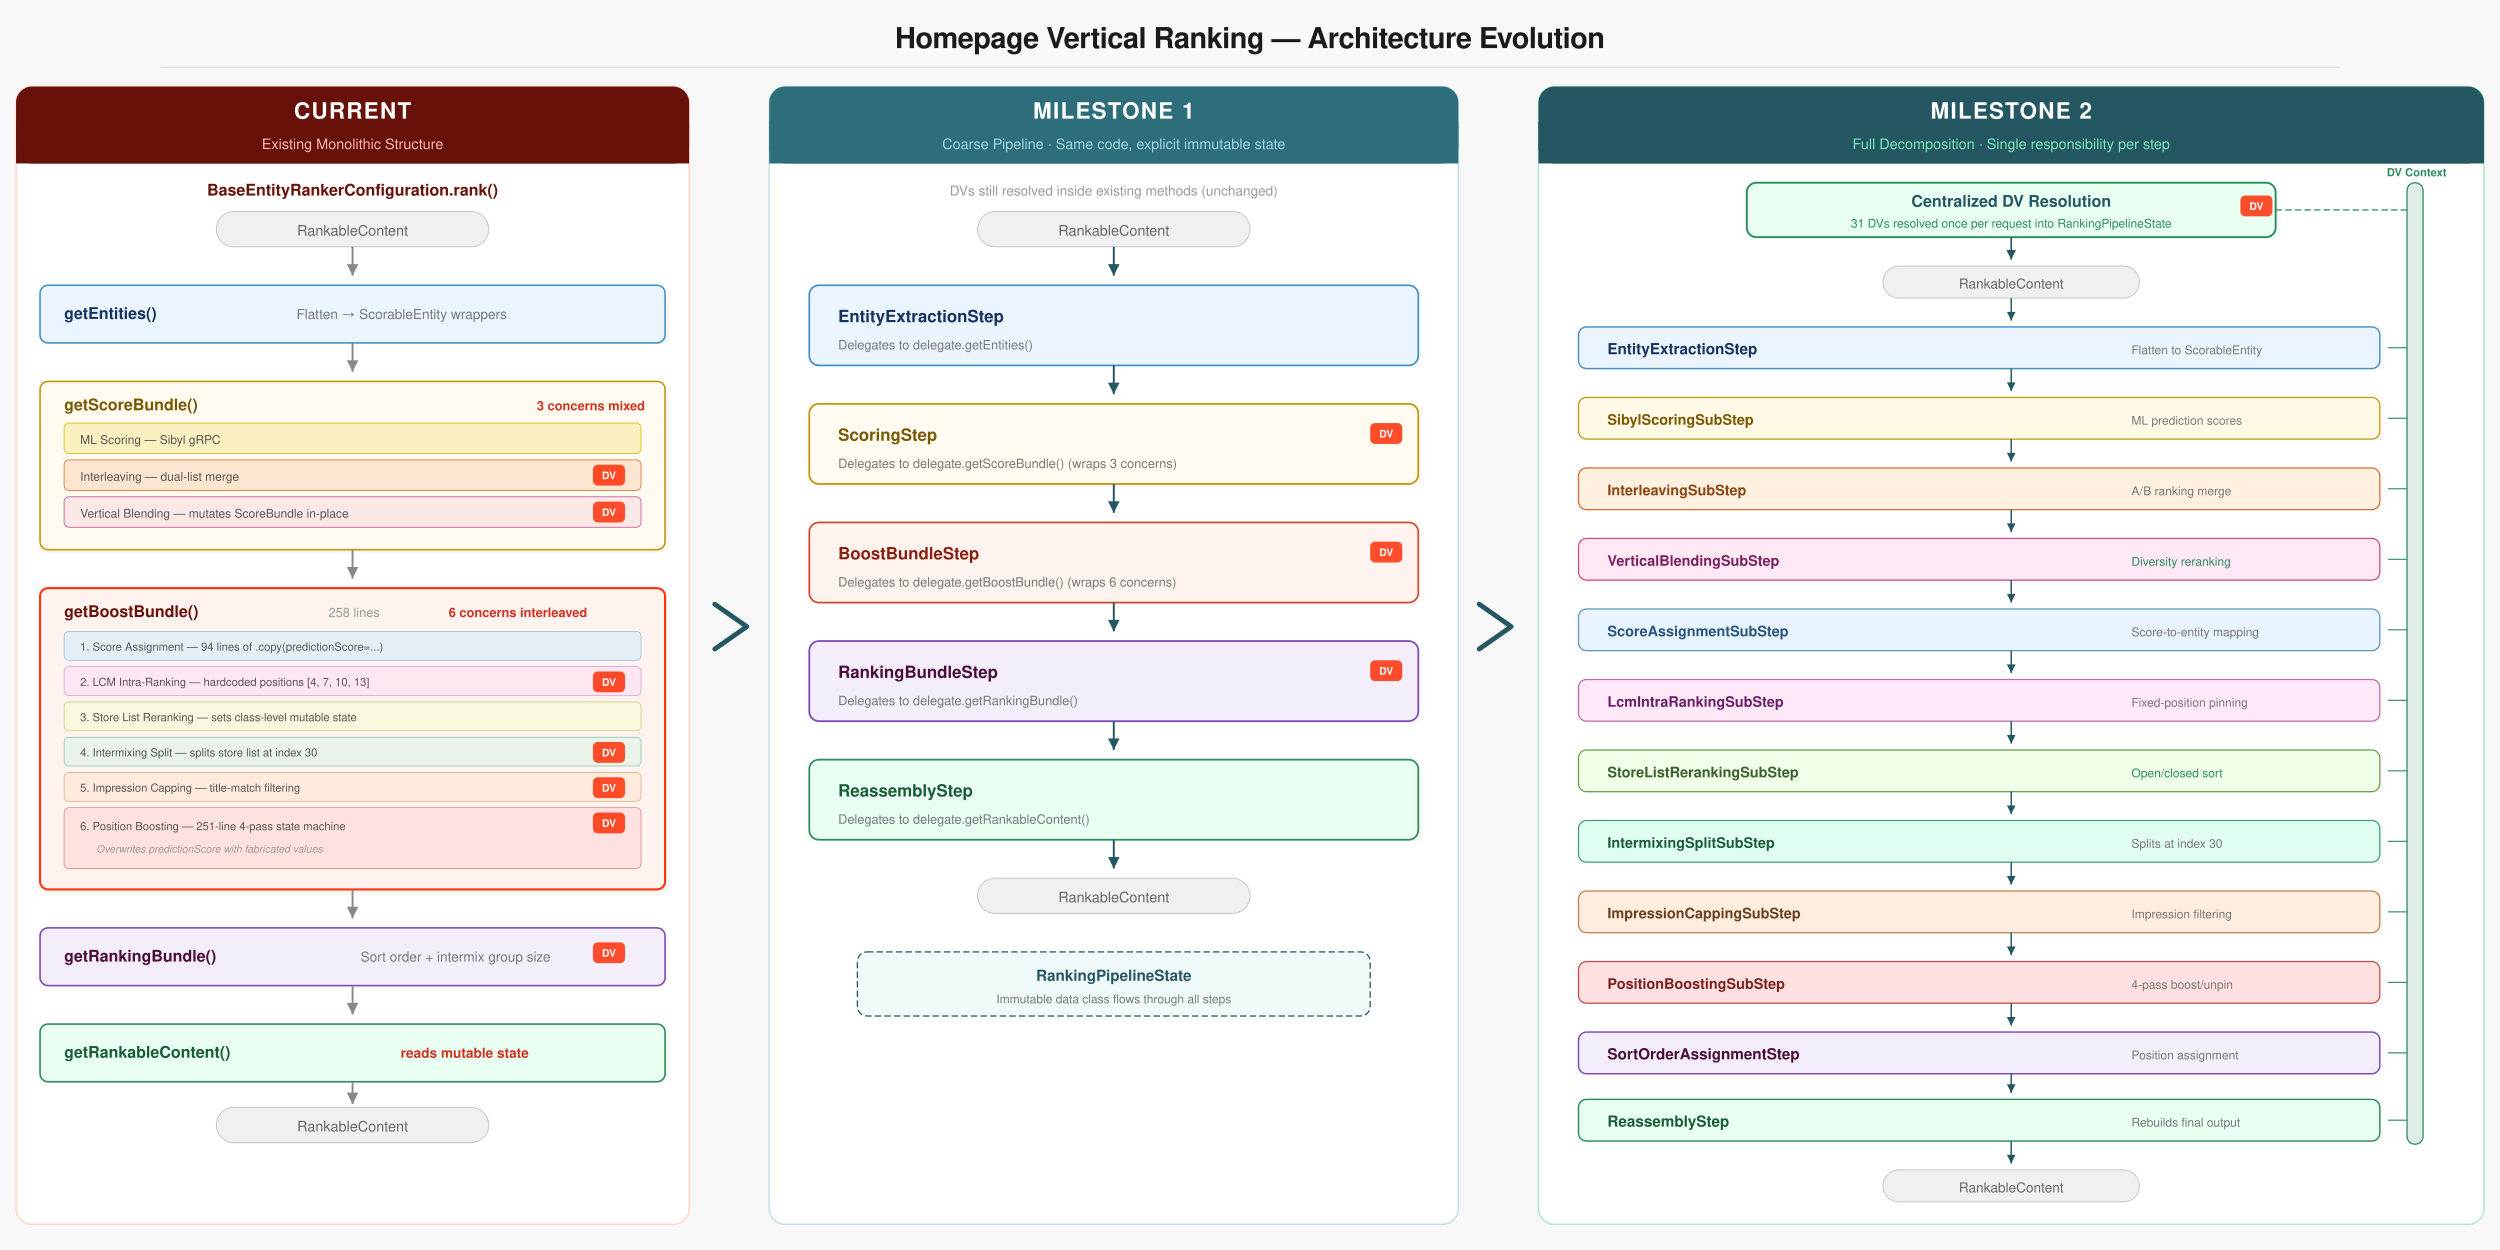
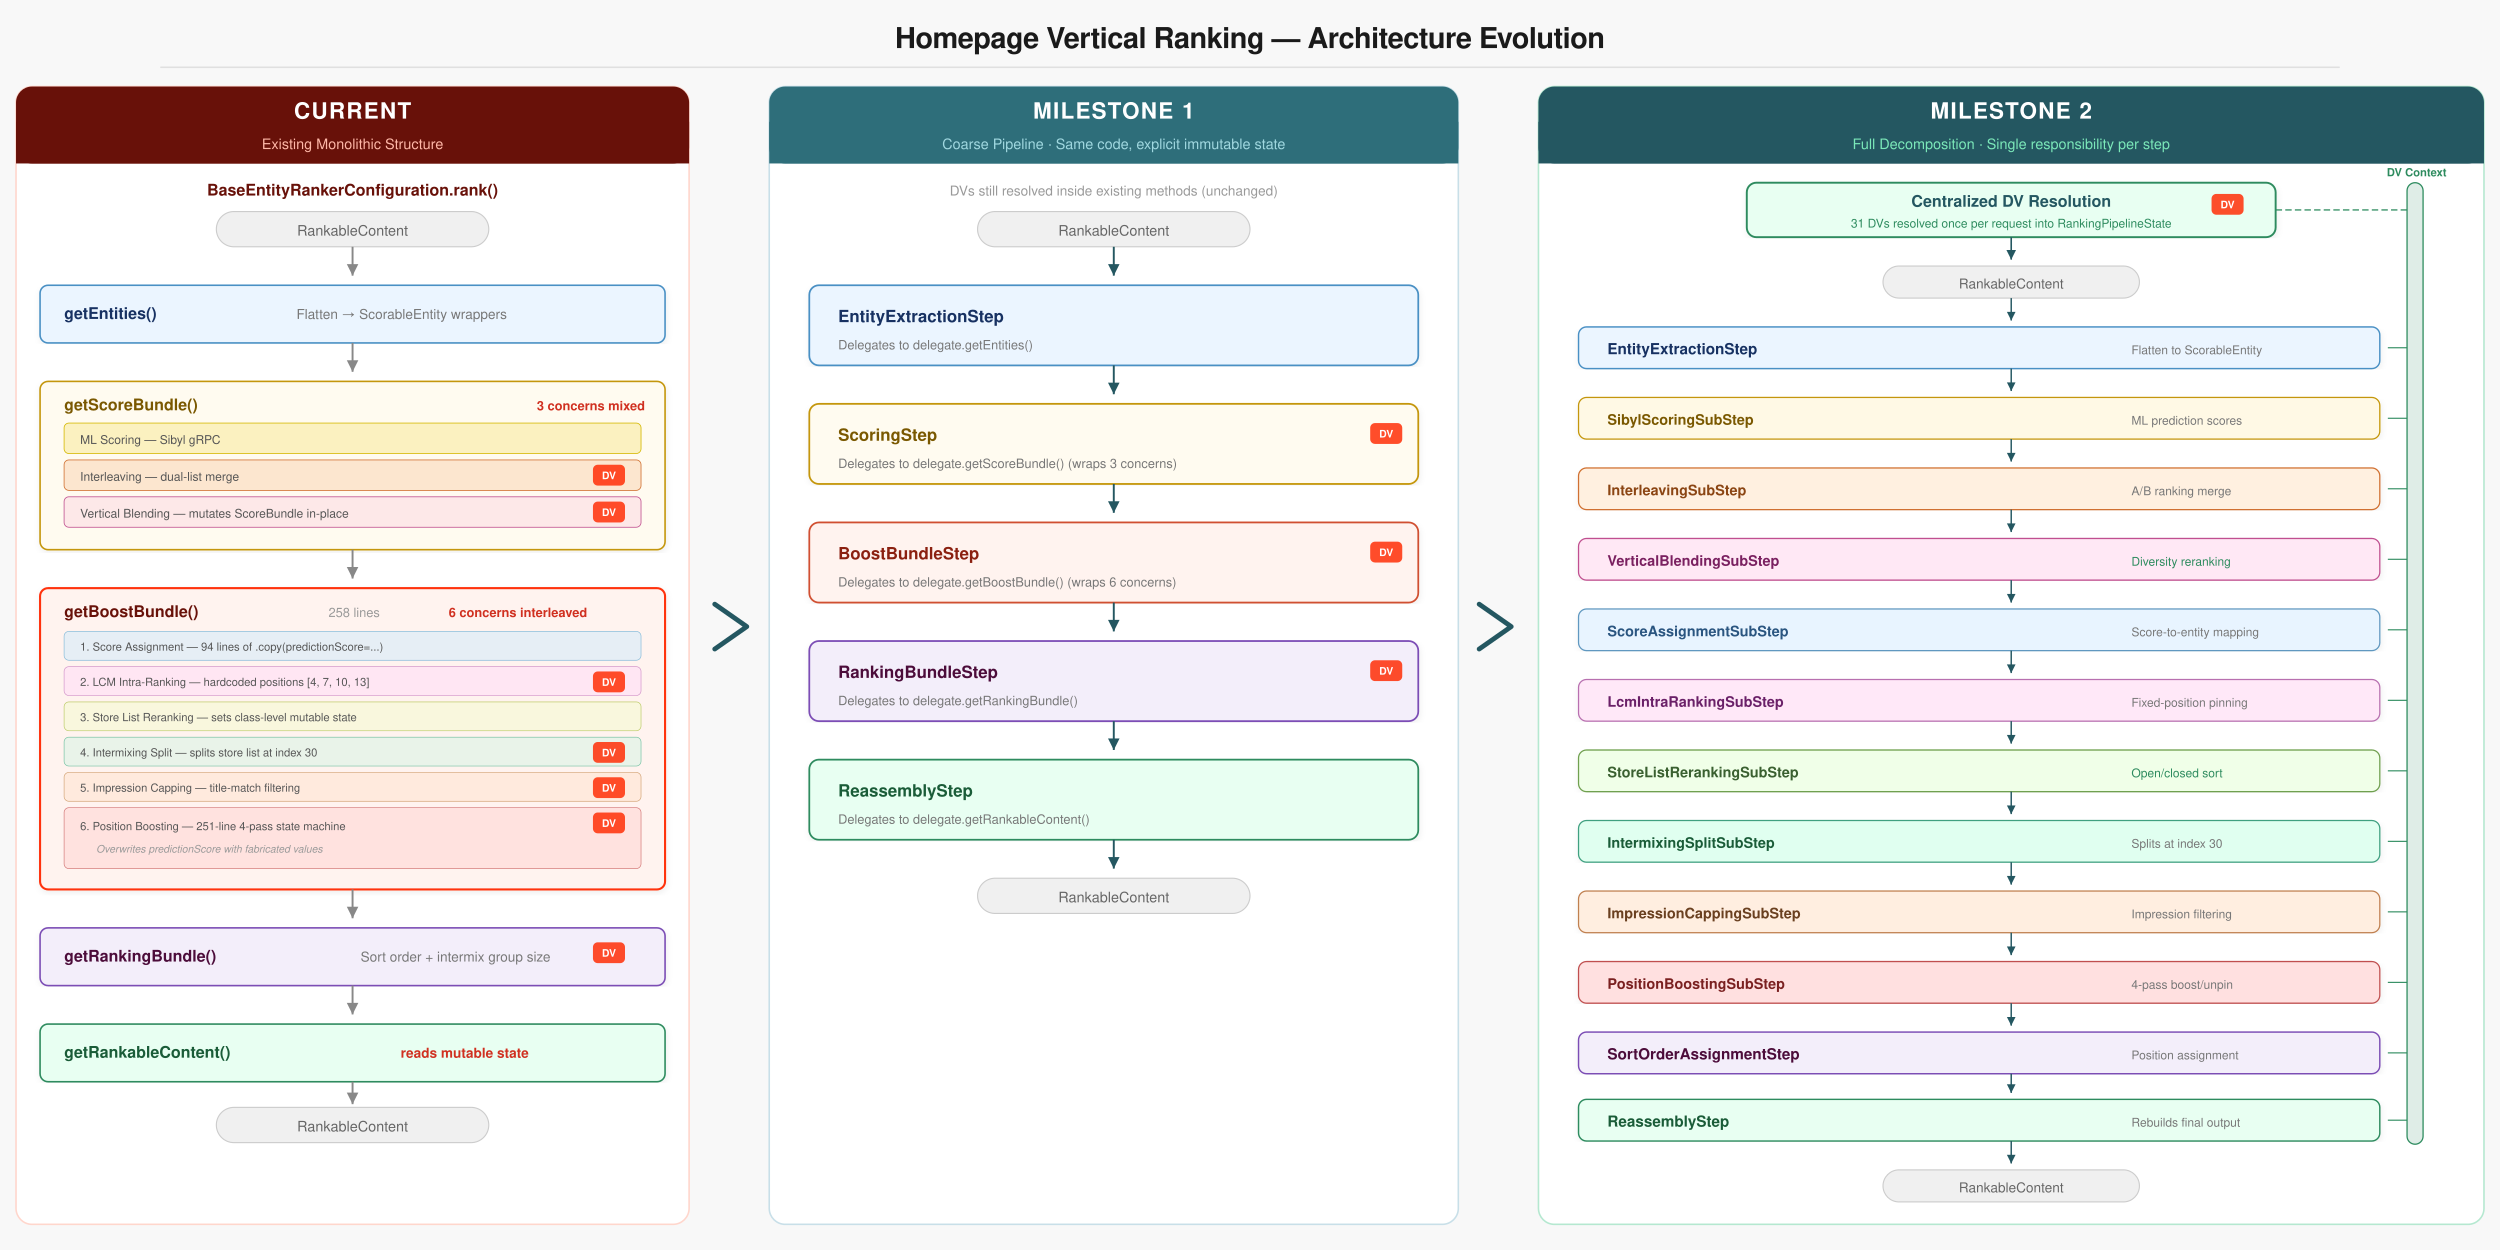
<svg xmlns="http://www.w3.org/2000/svg" viewBox="0 0 1560 780" font-family="-apple-system, system-ui, 'Segoe UI', Helvetica, sans-serif">
  <defs>
    <filter id="sh" x="-2%" y="-2%" width="104%" height="104%">
      <feDropShadow dx="0.5" dy="1.5" stdDeviation="2" flood-opacity="0.07" />
    </filter>
    <marker id="arrow" viewBox="0 0 10 10" refX="10" refY="5" markerWidth="6" markerHeight="6" orient="auto">
      <path d="M 0 0 L 10 5 L 0 10 Z" fill="#888" />
    </marker>
    <marker id="arrowTeal" viewBox="0 0 10 10" refX="10" refY="5" markerWidth="6" markerHeight="6" orient="auto">
      <path d="M 0 0 L 10 5 L 0 10 Z" fill="#245761" />
    </marker>
  </defs>
  <rect width="1560" height="780" fill="#F8F8F8" />
  <text x="780" y="30" text-anchor="middle" font-size="18" font-weight="700" fill="#1A1A1A" letter-spacing="-0.3">Homepage Vertical Ranking — Architecture Evolution</text>
  <line x1="100" y1="42" x2="1460" y2="42" stroke="#E0E0E0" stroke-width="1" />
  <g transform="translate(10, 54)">
    <rect x="0" y="0" width="420" height="710" rx="10" fill="white" stroke="#FFD6CC" stroke-width="1" />
    <rect x="0" y="0" width="420" height="48" rx="10" fill="#681109" />
    <rect x="0" y="22" width="420" height="26" fill="#681109" />
    <text x="210" y="20" text-anchor="middle" font-size="14" font-weight="700" fill="white" letter-spacing="0.8">CURRENT</text>
    <text x="210" y="39" text-anchor="middle" font-size="9" fill="#FFB8A8">Existing Monolithic Structure</text>
    <text x="210" y="68" text-anchor="middle" font-size="10" fill="#681109" font-weight="600">BaseEntityRankerConfiguration.rank()</text>
    <rect x="125" y="78" width="170" height="22" rx="11" fill="#F0F0F0" stroke="#CCC" stroke-width="0.7" />
    <text x="210" y="93" text-anchor="middle" font-size="9" fill="#666">RankableContent</text>
    <line x1="210" y1="100" x2="210" y2="118" stroke="#888" stroke-width="1.2" marker-end="url(#arrow)" />
    <rect x="15" y="124" width="390" height="36" rx="5" fill="#EBF5FF" stroke="#4A90C4" stroke-width="1" filter="url(#sh)" />
    <text x="30" y="145" font-size="10" font-weight="600" fill="#173162">getEntities()</text>
    <text x="175" y="145" font-size="8.5" fill="#777">Flatten → ScorableEntity wrappers</text>
    <line x1="210" y1="160" x2="210" y2="178" stroke="#888" stroke-width="1.2" marker-end="url(#arrow)" />
    <rect x="15" y="184" width="390" height="105" rx="5" fill="#FFFBF0" stroke="#C4960A" stroke-width="1" filter="url(#sh)" />
    <text x="30" y="202" font-size="10" font-weight="600" fill="#7A5800">getScoreBundle()</text>
    <text x="325" y="202" font-size="8" fill="#D03020" font-weight="600">3 concerns mixed</text>
    <rect x="30" y="210" width="360" height="19" rx="3" fill="#F2D531" fill-opacity="0.25" stroke="#D4B800" stroke-width="0.5" />
    <text x="40" y="223" font-size="7.5" fill="#555">ML Scoring — Sibyl gRPC</text>
    <rect x="30" y="233" width="360" height="19" rx="3" fill="#F3944D" fill-opacity="0.2" stroke="#D07030" stroke-width="0.5" />
    <text x="40" y="246" font-size="7.5" fill="#555">Interleaving — dual-list merge</text>
    <rect x="360" y="236" width="20" height="13" rx="3" fill="#FF3008" fill-opacity="0.85" />
    <text x="370" y="245" text-anchor="middle" font-size="6.5" fill="white" font-weight="700">DV</text>
    <rect x="30" y="256" width="360" height="19" rx="3" fill="#F79DCC" fill-opacity="0.2" stroke="#C05090" stroke-width="0.5" />
    <text x="40" y="269" font-size="7.5" fill="#555">Vertical Blending — mutates ScoreBundle in-place</text>
    <rect x="360" y="259" width="20" height="13" rx="3" fill="#FF3008" fill-opacity="0.85" />
    <text x="370" y="268" text-anchor="middle" font-size="6.5" fill="white" font-weight="700">DV</text>
    <line x1="210" y1="289" x2="210" y2="307" stroke="#888" stroke-width="1.2" marker-end="url(#arrow)" />
    <rect x="15" y="313" width="390" height="188" rx="5" fill="#FFF3EF" stroke="#FF3008" stroke-width="1.3" filter="url(#sh)" />
    <text x="30" y="331" font-size="10" font-weight="700" fill="#681109">getBoostBundle()</text>
    <text x="195" y="331" font-size="8" fill="#999">258 lines</text>
    <text x="270" y="331" font-size="8" fill="#D03020" font-weight="700">6 concerns interleaved</text>
    <rect x="30" y="340" width="360" height="18" rx="3" fill="#B8E6FF" fill-opacity="0.35" stroke="#80B8D8" stroke-width="0.4" />
    <text x="40" y="352" font-size="7" fill="#555">1. Score Assignment — 94 lines of .copy(predictionScore=...)</text>
    <rect x="30" y="362" width="360" height="18" rx="3" fill="#FFC4FC" fill-opacity="0.3" stroke="#D090C8" stroke-width="0.4" />
    <text x="40" y="374" font-size="7" fill="#555">2. LCM Intra-Ranking — hardcoded positions [4, 7, 10, 13]</text>
    <rect x="360" y="365" width="20" height="13" rx="3" fill="#FF3008" fill-opacity="0.85" />
    <text x="370" y="374" text-anchor="middle" font-size="6.5" fill="white" font-weight="700">DV</text>
    <rect x="30" y="384" width="360" height="18" rx="3" fill="#EEFFBB" fill-opacity="0.35" stroke="#B8C860" stroke-width="0.4" />
    <text x="40" y="396" font-size="7" fill="#555">3. Store List Reranking — sets class-level mutable state</text>
    <rect x="30" y="406" width="360" height="18" rx="3" fill="#B5F0D8" fill-opacity="0.3" stroke="#70C0A0" stroke-width="0.4" />
    <text x="40" y="418" font-size="7" fill="#555">4. Intermixing Split — splits store list at index 30</text>
    <rect x="360" y="409" width="20" height="13" rx="3" fill="#FF3008" fill-opacity="0.85" />
    <text x="370" y="418" text-anchor="middle" font-size="6.5" fill="white" font-weight="700">DV</text>
    <rect x="30" y="428" width="360" height="18" rx="3" fill="#FFD4B0" fill-opacity="0.3" stroke="#D0A070" stroke-width="0.4" />
    <text x="40" y="440" font-size="7" fill="#555">5. Impression Capping — title-match filtering</text>
    <rect x="360" y="431" width="20" height="13" rx="3" fill="#FF3008" fill-opacity="0.85" />
    <text x="370" y="440" text-anchor="middle" font-size="6.5" fill="white" font-weight="700">DV</text>
    <rect x="30" y="450" width="360" height="38" rx="3" fill="#FFB0B0" fill-opacity="0.25" stroke="#D07070" stroke-width="0.4" />
    <text x="40" y="464" font-size="7" fill="#555">6. Position Boosting — 251-line 4-pass state machine</text>
    <text x="50" y="478" font-size="6.5" fill="#999" font-style="italic">Overwrites predictionScore with fabricated values</text>
    <rect x="360" y="453" width="20" height="13" rx="3" fill="#FF3008" fill-opacity="0.85" />
    <text x="370" y="462" text-anchor="middle" font-size="6.5" fill="white" font-weight="700">DV</text>
    <line x1="210" y1="501" x2="210" y2="519" stroke="#888" stroke-width="1.2" marker-end="url(#arrow)" />
    <rect x="15" y="525" width="390" height="36" rx="5" fill="#F3EEFA" stroke="#7B4DB5" stroke-width="1" filter="url(#sh)" />
    <text x="30" y="546" font-size="10" font-weight="600" fill="#4c0c3a">getRankingBundle()</text>
    <text x="215" y="546" font-size="8.5" fill="#777">Sort order + intermix group size</text>
    <rect x="360" y="534" width="20" height="13" rx="3" fill="#FF3008" fill-opacity="0.85" />
    <text x="370" y="543" text-anchor="middle" font-size="6.5" fill="white" font-weight="700">DV</text>
    <line x1="210" y1="561" x2="210" y2="579" stroke="#888" stroke-width="1.2" marker-end="url(#arrow)" />
    <rect x="15" y="585" width="390" height="36" rx="5" fill="#E8FFF2" stroke="#2D8B5E" stroke-width="1" filter="url(#sh)" />
    <text x="30" y="606" font-size="10" font-weight="600" fill="#1A5C38">getRankableContent()</text>
    <text x="240" y="606" font-size="8.5" fill="#D03020" font-weight="600">reads mutable state</text>
    <line x1="210" y1="621" x2="210" y2="635" stroke="#888" stroke-width="1.2" marker-end="url(#arrow)" />
    <rect x="125" y="637" width="170" height="22" rx="11" fill="#F0F0F0" stroke="#CCC" stroke-width="0.7" />
    <text x="210" y="652" text-anchor="middle" font-size="9" fill="#666">RankableContent</text>
  </g>
  <g transform="translate(440, 375)">
    <path d="M 6 2 L 26 16 L 6 30" fill="none" stroke="#245761" stroke-width="3" stroke-linecap="round" stroke-linejoin="round" />
  </g>
  <g transform="translate(480, 54)">
    <rect x="0" y="0" width="430" height="710" rx="10" fill="white" stroke="#C8DFE8" stroke-width="1" />
    <rect x="0" y="0" width="430" height="48" rx="10" fill="#2E6E7A" />
    <rect x="0" y="22" width="430" height="26" fill="#2E6E7A" />
    <text x="215" y="20" text-anchor="middle" font-size="14" font-weight="700" fill="white" letter-spacing="0.8">MILESTONE 1</text>
    <text x="215" y="39" text-anchor="middle" font-size="9" fill="#A0D8E0">Coarse Pipeline · Same code, explicit immutable state</text>
    <text x="215" y="68" text-anchor="middle" font-size="8.5" fill="#999">DVs still resolved inside existing methods (unchanged)</text>
    <rect x="130" y="78" width="170" height="22" rx="11" fill="#F0F0F0" stroke="#CCC" stroke-width="0.7" />
    <text x="215" y="93" text-anchor="middle" font-size="9" fill="#666">RankableContent</text>
    <line x1="215" y1="100" x2="215" y2="118" stroke="#245761" stroke-width="1.2" marker-end="url(#arrowTeal)" />
    <rect x="25" y="124" width="380" height="50" rx="6" fill="#EBF5FF" stroke="#4A90C4" stroke-width="1.1" filter="url(#sh)" />
    <text x="43" y="147" font-size="10.5" font-weight="600" fill="#173162">EntityExtractionStep</text>
    <text x="43" y="164" font-size="8" fill="#777">Delegates to delegate.getEntities()</text>
    <line x1="215" y1="174" x2="215" y2="192" stroke="#245761" stroke-width="1.2" marker-end="url(#arrowTeal)" />
    <rect x="25" y="198" width="380" height="50" rx="6" fill="#FFFBF0" stroke="#C4960A" stroke-width="1.1" filter="url(#sh)" />
    <text x="43" y="221" font-size="10.5" font-weight="600" fill="#7A5800">ScoringStep</text>
    <text x="43" y="238" font-size="8" fill="#777">Delegates to delegate.getScoreBundle() (wraps 3 concerns)</text>
    <rect x="375" y="210" width="20" height="13" rx="3" fill="#FF3008" fill-opacity="0.85" />
    <text x="385" y="219" text-anchor="middle" font-size="6.5" fill="white" font-weight="700">DV</text>
    <line x1="215" y1="248" x2="215" y2="266" stroke="#245761" stroke-width="1.2" marker-end="url(#arrowTeal)" />
    <rect x="25" y="272" width="380" height="50" rx="6" fill="#FFF3EF" stroke="#D05030" stroke-width="1.1" filter="url(#sh)" />
    <text x="43" y="295" font-size="10.5" font-weight="600" fill="#8B2010">BoostBundleStep</text>
    <text x="43" y="312" font-size="8" fill="#777">Delegates to delegate.getBoostBundle() (wraps 6 concerns)</text>
    <rect x="375" y="284" width="20" height="13" rx="3" fill="#FF3008" fill-opacity="0.85" />
    <text x="385" y="293" text-anchor="middle" font-size="6.5" fill="white" font-weight="700">DV</text>
    <line x1="215" y1="322" x2="215" y2="340" stroke="#245761" stroke-width="1.2" marker-end="url(#arrowTeal)" />
    <rect x="25" y="346" width="380" height="50" rx="6" fill="#F3EEFA" stroke="#7B4DB5" stroke-width="1.1" filter="url(#sh)" />
    <text x="43" y="369" font-size="10.5" font-weight="600" fill="#4c0c3a">RankingBundleStep</text>
    <text x="43" y="386" font-size="8" fill="#777">Delegates to delegate.getRankingBundle()</text>
    <rect x="375" y="358" width="20" height="13" rx="3" fill="#FF3008" fill-opacity="0.85" />
    <text x="385" y="367" text-anchor="middle" font-size="6.5" fill="white" font-weight="700">DV</text>
    <line x1="215" y1="396" x2="215" y2="414" stroke="#245761" stroke-width="1.2" marker-end="url(#arrowTeal)" />
    <rect x="25" y="420" width="380" height="50" rx="6" fill="#E8FFF2" stroke="#2D8B5E" stroke-width="1.1" filter="url(#sh)" />
    <text x="43" y="443" font-size="10.5" font-weight="600" fill="#1A5C38">ReassemblyStep</text>
    <text x="43" y="460" font-size="8" fill="#777">Delegates to delegate.getRankableContent()</text>
    <line x1="215" y1="470" x2="215" y2="488" stroke="#245761" stroke-width="1.2" marker-end="url(#arrowTeal)" />
    <rect x="130" y="494" width="170" height="22" rx="11" fill="#F0F0F0" stroke="#CCC" stroke-width="0.7" />
    <text x="215" y="509" text-anchor="middle" font-size="9" fill="#666">RankableContent</text>
-     <rect x="55" y="540" width="320" height="40" rx="6" fill="#F0FAFA" stroke="#245761" stroke-width="0.8" stroke-dasharray="4,2" />
-     <text x="215" y="558" text-anchor="middle" font-size="9.5" font-weight="600" fill="#245761">RankingPipelineState</text>
-     <text x="215" y="572" text-anchor="middle" font-size="7.5" fill="#777">Immutable data class flows through all steps</text>
  </g>
  <g transform="translate(917, 375)">
    <path d="M 6 2 L 26 16 L 6 30" fill="none" stroke="#245761" stroke-width="3" stroke-linecap="round" stroke-linejoin="round" />
  </g>
  <g transform="translate(960, 54)">
    <rect x="0" y="0" width="590" height="710" rx="10" fill="white" stroke="#B5E8D0" stroke-width="1" />
    <rect x="0" y="0" width="590" height="48" rx="10" fill="#245761" />
    <rect x="0" y="22" width="590" height="26" fill="#245761" />
    <text x="295" y="20" text-anchor="middle" font-size="14" font-weight="700" fill="white" letter-spacing="0.8">MILESTONE 2</text>
    <text x="295" y="39" text-anchor="middle" font-size="9" fill="#7BE8B9">Full Decomposition · Single responsibility per step</text>
    <rect x="130" y="60" width="330" height="34" rx="6" fill="#E8FFF2" stroke="#2D8B5E" stroke-width="1.2" filter="url(#sh)" />
    <text x="295" y="75" text-anchor="middle" font-size="10" font-weight="700" fill="#245761">Centralized DV Resolution</text>
    <text x="295" y="88" text-anchor="middle" font-size="7.5" fill="#2D8B5E">31 DVs resolved once per request into RankingPipelineState</text>
-     <rect x="438" y="68" width="20" height="13" rx="3" fill="#FF3008" fill-opacity="0.85" />
-     <text x="448" y="77" text-anchor="middle" font-size="6.5" fill="white" font-weight="700">DV</text>
+     <rect x="420" y="67" width="20" height="13" rx="3" fill="#FF3008" fill-opacity="0.85" />
+     <text x="430" y="76" text-anchor="middle" font-size="6.5" fill="white" font-weight="700">DV</text>
    <text x="548" y="56" text-anchor="middle" font-size="7" fill="#2D8B5E" font-weight="600">DV Context</text>
    <rect x="542" y="60" width="10" height="600" rx="5" fill="#2D8B5E" fill-opacity="0.15" stroke="#2D8B5E" stroke-width="0.8" />
    <line x1="460" y1="77" x2="542" y2="77" stroke="#2D8B5E" stroke-width="0.8" stroke-dasharray="4,2" />
    <line x1="295" y1="94" x2="295" y2="108" stroke="#245761" stroke-width="1" marker-end="url(#arrowTeal)" />
    <rect x="215" y="112" width="160" height="20" rx="10" fill="#F0F0F0" stroke="#CCC" stroke-width="0.7" />
    <text x="295" y="126" text-anchor="middle" font-size="8.5" fill="#666">RankableContent</text>
    <line x1="295" y1="132" x2="295" y2="146" stroke="#245761" stroke-width="0.9" marker-end="url(#arrowTeal)" />
    <rect x="25" y="150" width="500" height="26" rx="5" fill="#EBF5FF" stroke="#4A90C4" stroke-width="0.9" filter="url(#sh)" />
    <text x="43" y="167" font-size="9.5" font-weight="600" fill="#173162">EntityExtractionStep</text>
    <text x="370" y="167" font-size="7.5" fill="#777">Flatten to ScorableEntity</text>
    <line x1="542" y1="163" x2="530" y2="163" stroke="#2D8B5E" stroke-width="0.7" />
    <line x1="295" y1="176" x2="295" y2="190" stroke="#245761" stroke-width="0.9" marker-end="url(#arrowTeal)" />
    <rect x="25" y="194" width="500" height="26" rx="5" fill="#FFF9E5" stroke="#C4960A" stroke-width="0.8" filter="url(#sh)" />
    <text x="43" y="211" font-size="9" font-weight="600" fill="#7A5800">SibylScoringSubStep</text>
    <text x="370" y="211" font-size="7.5" fill="#777">ML prediction scores</text>
    <line x1="542" y1="207" x2="530" y2="207" stroke="#2D8B5E" stroke-width="0.7" />
    <line x1="295" y1="220" x2="295" y2="234" stroke="#245761" stroke-width="0.9" marker-end="url(#arrowTeal)" />
    <rect x="25" y="238" width="500" height="26" rx="5" fill="#FFF0E0" stroke="#D07030" stroke-width="0.8" filter="url(#sh)" />
    <text x="43" y="255" font-size="9" font-weight="600" fill="#8B4513">InterleavingSubStep</text>
    <text x="370" y="255" font-size="7.5" fill="#777">A/B ranking merge</text>
    <line x1="542" y1="251" x2="530" y2="251" stroke="#2D8B5E" stroke-width="0.7" />
    <line x1="295" y1="264" x2="295" y2="278" stroke="#245761" stroke-width="0.9" marker-end="url(#arrowTeal)" />
    <rect x="25" y="282" width="500" height="26" rx="5" fill="#FFE8F5" stroke="#C05090" stroke-width="0.8" filter="url(#sh)" />
    <text x="43" y="299" font-size="9" font-weight="600" fill="#7A2060">VerticalBlendingSubStep</text>
    <text x="370" y="299" font-size="7.5" fill="#2D8B5E">Diversity reranking</text>
    <line x1="542" y1="295" x2="530" y2="295" stroke="#2D8B5E" stroke-width="0.7" />
    <line x1="295" y1="308" x2="295" y2="322" stroke="#245761" stroke-width="0.9" marker-end="url(#arrowTeal)" />
    <rect x="25" y="326" width="500" height="26" rx="5" fill="#E8F4FF" stroke="#6098C0" stroke-width="0.8" filter="url(#sh)" />
    <text x="43" y="343" font-size="9" font-weight="600" fill="#2A5580">ScoreAssignmentSubStep</text>
    <text x="370" y="343" font-size="7.5" fill="#777">Score-to-entity mapping</text>
    <line x1="542" y1="339" x2="530" y2="339" stroke="#2D8B5E" stroke-width="0.7" />
    <line x1="295" y1="352" x2="295" y2="366" stroke="#245761" stroke-width="0.9" marker-end="url(#arrowTeal)" />
    <rect x="25" y="370" width="500" height="26" rx="5" fill="#FFE8F8" stroke="#B870B0" stroke-width="0.8" filter="url(#sh)" />
    <text x="43" y="387" font-size="9" font-weight="600" fill="#6A2068">LcmIntraRankingSubStep</text>
    <text x="370" y="387" font-size="7.5" fill="#777">Fixed-position pinning</text>
    <line x1="542" y1="383" x2="530" y2="383" stroke="#2D8B5E" stroke-width="0.7" />
    <line x1="295" y1="396" x2="295" y2="410" stroke="#245761" stroke-width="0.9" marker-end="url(#arrowTeal)" />
    <rect x="25" y="414" width="500" height="26" rx="5" fill="#F0FFE8" stroke="#70A050" stroke-width="0.8" filter="url(#sh)" />
    <text x="43" y="431" font-size="9" font-weight="600" fill="#3A6030">StoreListRerankingSubStep</text>
    <text x="370" y="431" font-size="7.5" fill="#2D8B5E">Open/closed sort</text>
    <line x1="542" y1="427" x2="530" y2="427" stroke="#2D8B5E" stroke-width="0.7" />
    <line x1="295" y1="440" x2="295" y2="454" stroke="#245761" stroke-width="0.9" marker-end="url(#arrowTeal)" />
    <rect x="25" y="458" width="500" height="26" rx="5" fill="#E0FFF0" stroke="#40A080" stroke-width="0.8" filter="url(#sh)" />
    <text x="43" y="475" font-size="9" font-weight="600" fill="#1A5C38">IntermixingSplitSubStep</text>
    <text x="370" y="475" font-size="7.5" fill="#777">Splits at index 30</text>
    <line x1="542" y1="471" x2="530" y2="471" stroke="#2D8B5E" stroke-width="0.7" />
    <line x1="295" y1="484" x2="295" y2="498" stroke="#245761" stroke-width="0.9" marker-end="url(#arrowTeal)" />
    <rect x="25" y="502" width="500" height="26" rx="5" fill="#FFEEE0" stroke="#C08050" stroke-width="0.8" filter="url(#sh)" />
    <text x="43" y="519" font-size="9" font-weight="600" fill="#6A4020">ImpressionCappingSubStep</text>
    <text x="370" y="519" font-size="7.5" fill="#777">Impression filtering</text>
    <line x1="542" y1="515" x2="530" y2="515" stroke="#2D8B5E" stroke-width="0.7" />
    <line x1="295" y1="528" x2="295" y2="542" stroke="#245761" stroke-width="0.9" marker-end="url(#arrowTeal)" />
    <rect x="25" y="546" width="500" height="26" rx="5" fill="#FFE0E0" stroke="#C05050" stroke-width="0.8" filter="url(#sh)" />
    <text x="43" y="563" font-size="9" font-weight="600" fill="#7A2020">PositionBoostingSubStep</text>
    <text x="370" y="563" font-size="7.5" fill="#777">4-pass boost/unpin</text>
    <line x1="542" y1="559" x2="530" y2="559" stroke="#2D8B5E" stroke-width="0.7" />
    <line x1="295" y1="572" x2="295" y2="586" stroke="#245761" stroke-width="0.9" marker-end="url(#arrowTeal)" />
    <rect x="25" y="590" width="500" height="26" rx="5" fill="#F3EEFA" stroke="#7B4DB5" stroke-width="0.9" filter="url(#sh)" />
    <text x="43" y="607" font-size="9.5" font-weight="600" fill="#4c0c3a">SortOrderAssignmentStep</text>
    <text x="370" y="607" font-size="7.5" fill="#777">Position assignment</text>
    <line x1="542" y1="603" x2="530" y2="603" stroke="#2D8B5E" stroke-width="0.7" />
    <line x1="295" y1="616" x2="295" y2="628" stroke="#245761" stroke-width="0.9" marker-end="url(#arrowTeal)" />
    <rect x="25" y="632" width="500" height="26" rx="5" fill="#E8FFF2" stroke="#2D8B5E" stroke-width="0.9" filter="url(#sh)" />
    <text x="43" y="649" font-size="9.5" font-weight="600" fill="#1A5C38">ReassemblyStep</text>
    <text x="370" y="649" font-size="7.5" fill="#777">Rebuilds final output</text>
    <line x1="542" y1="645" x2="530" y2="645" stroke="#2D8B5E" stroke-width="0.7" />
    <line x1="295" y1="658" x2="295" y2="672" stroke="#245761" stroke-width="0.9" marker-end="url(#arrowTeal)" />
    <rect x="215" y="676" width="160" height="20" rx="10" fill="#F0F0F0" stroke="#CCC" stroke-width="0.7" />
    <text x="295" y="690" text-anchor="middle" font-size="8.5" fill="#666">RankableContent</text>
  </g>
</svg>
